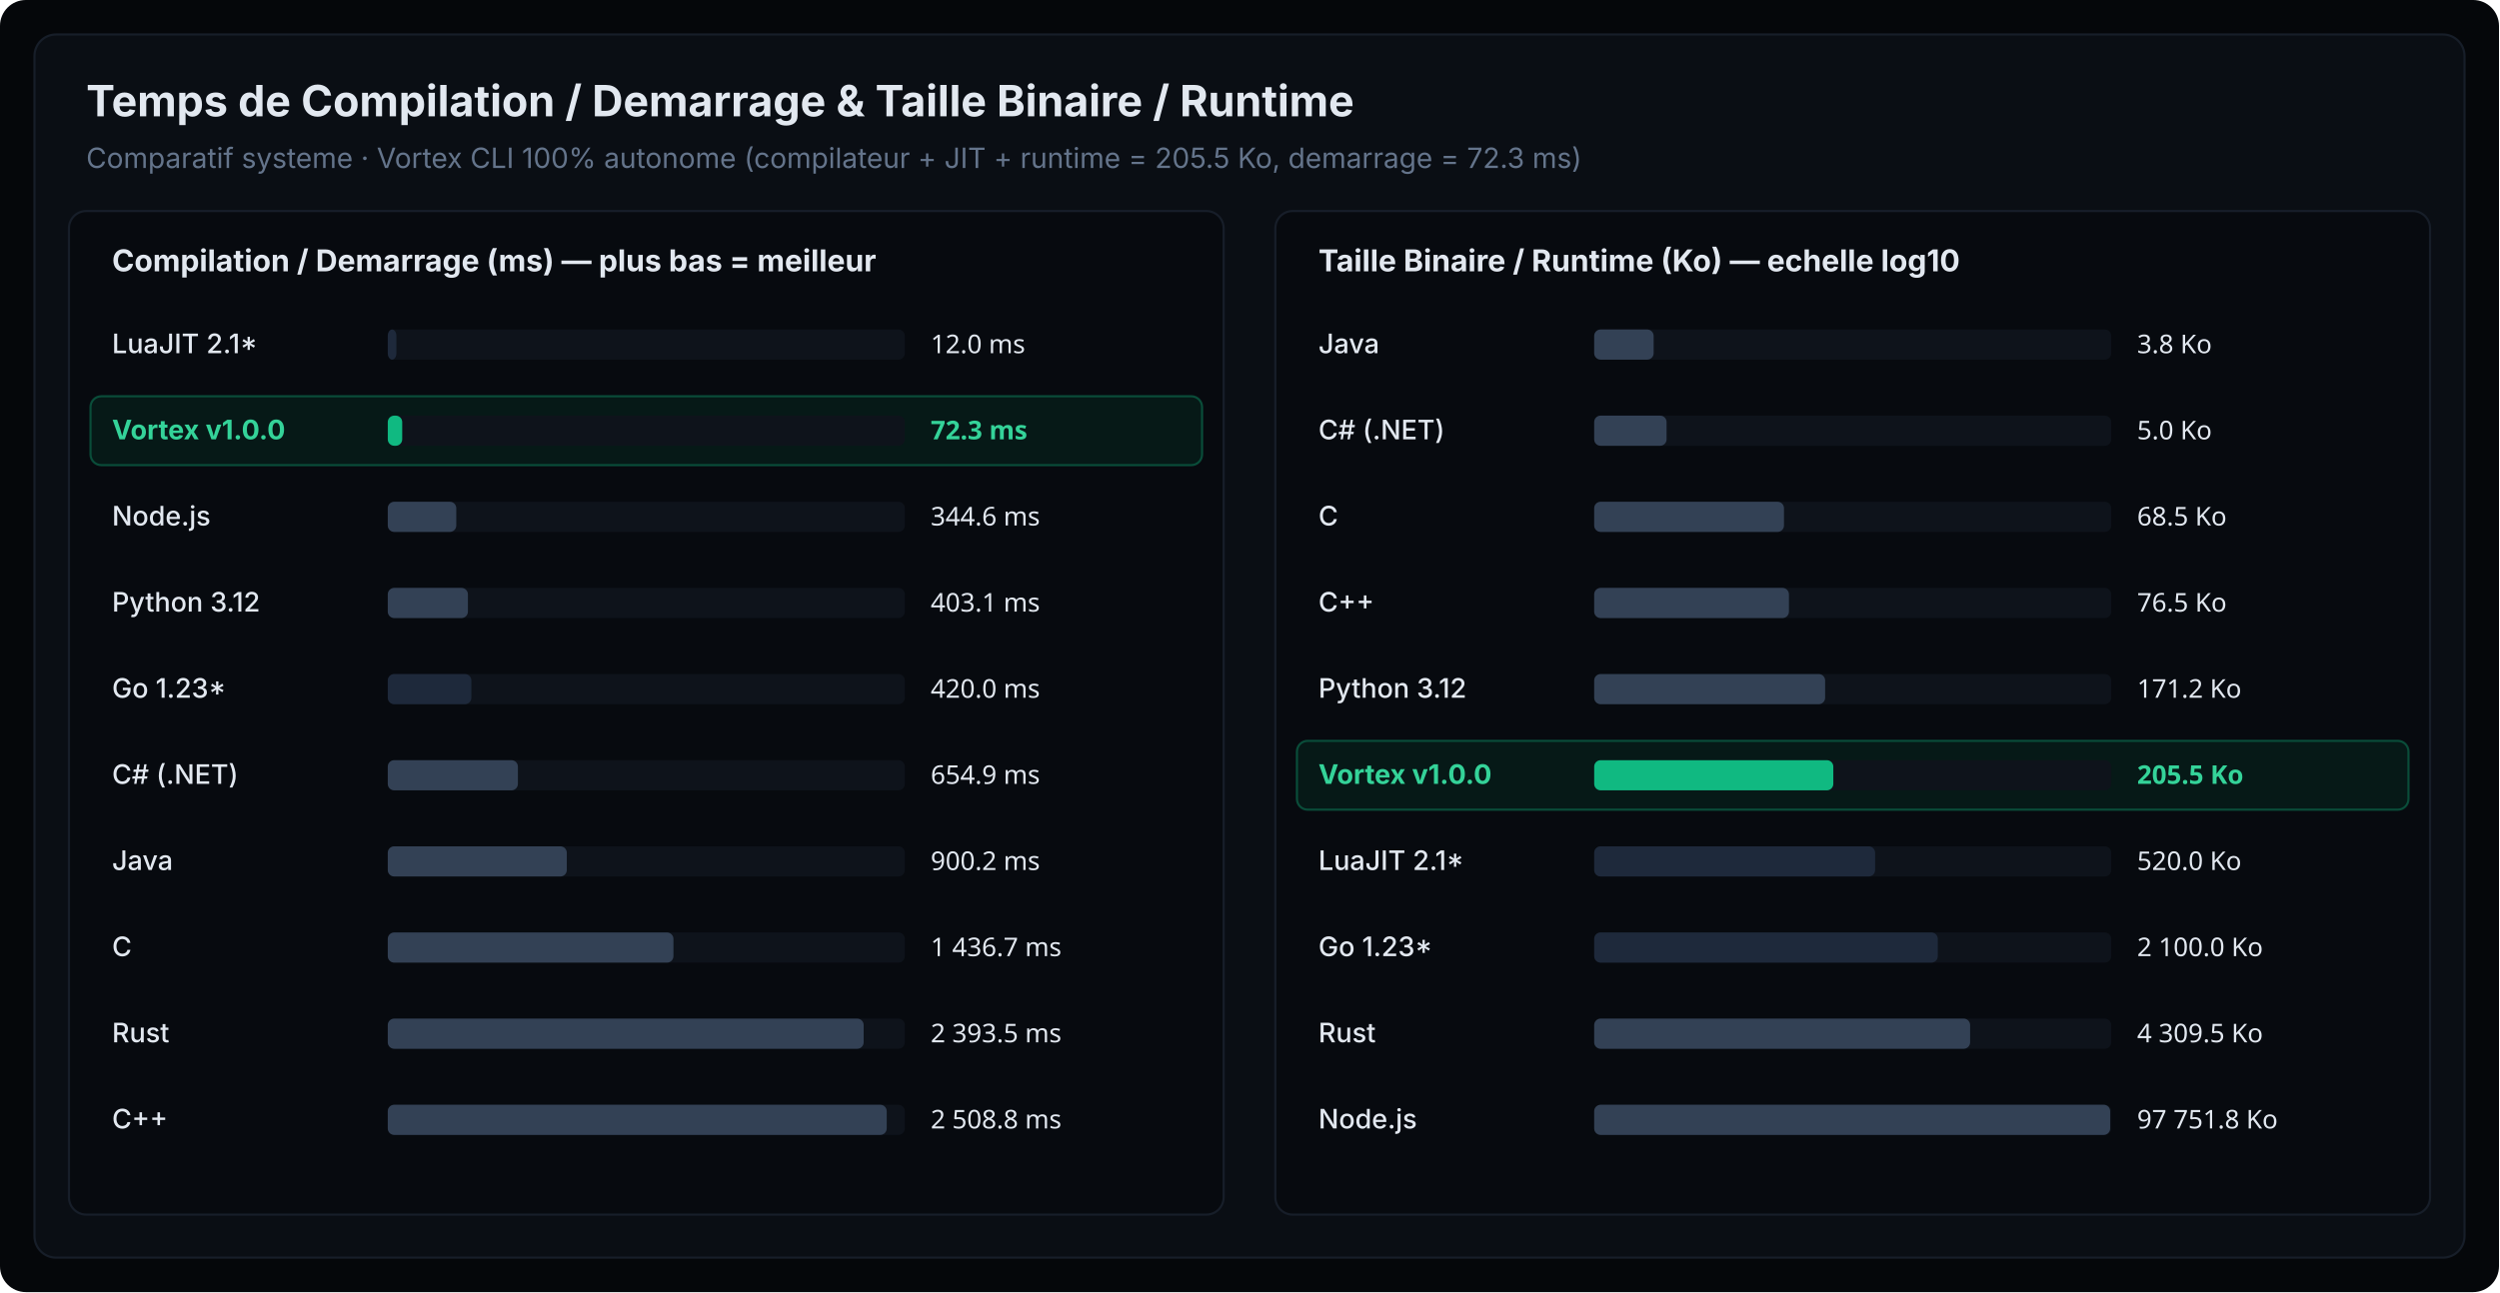
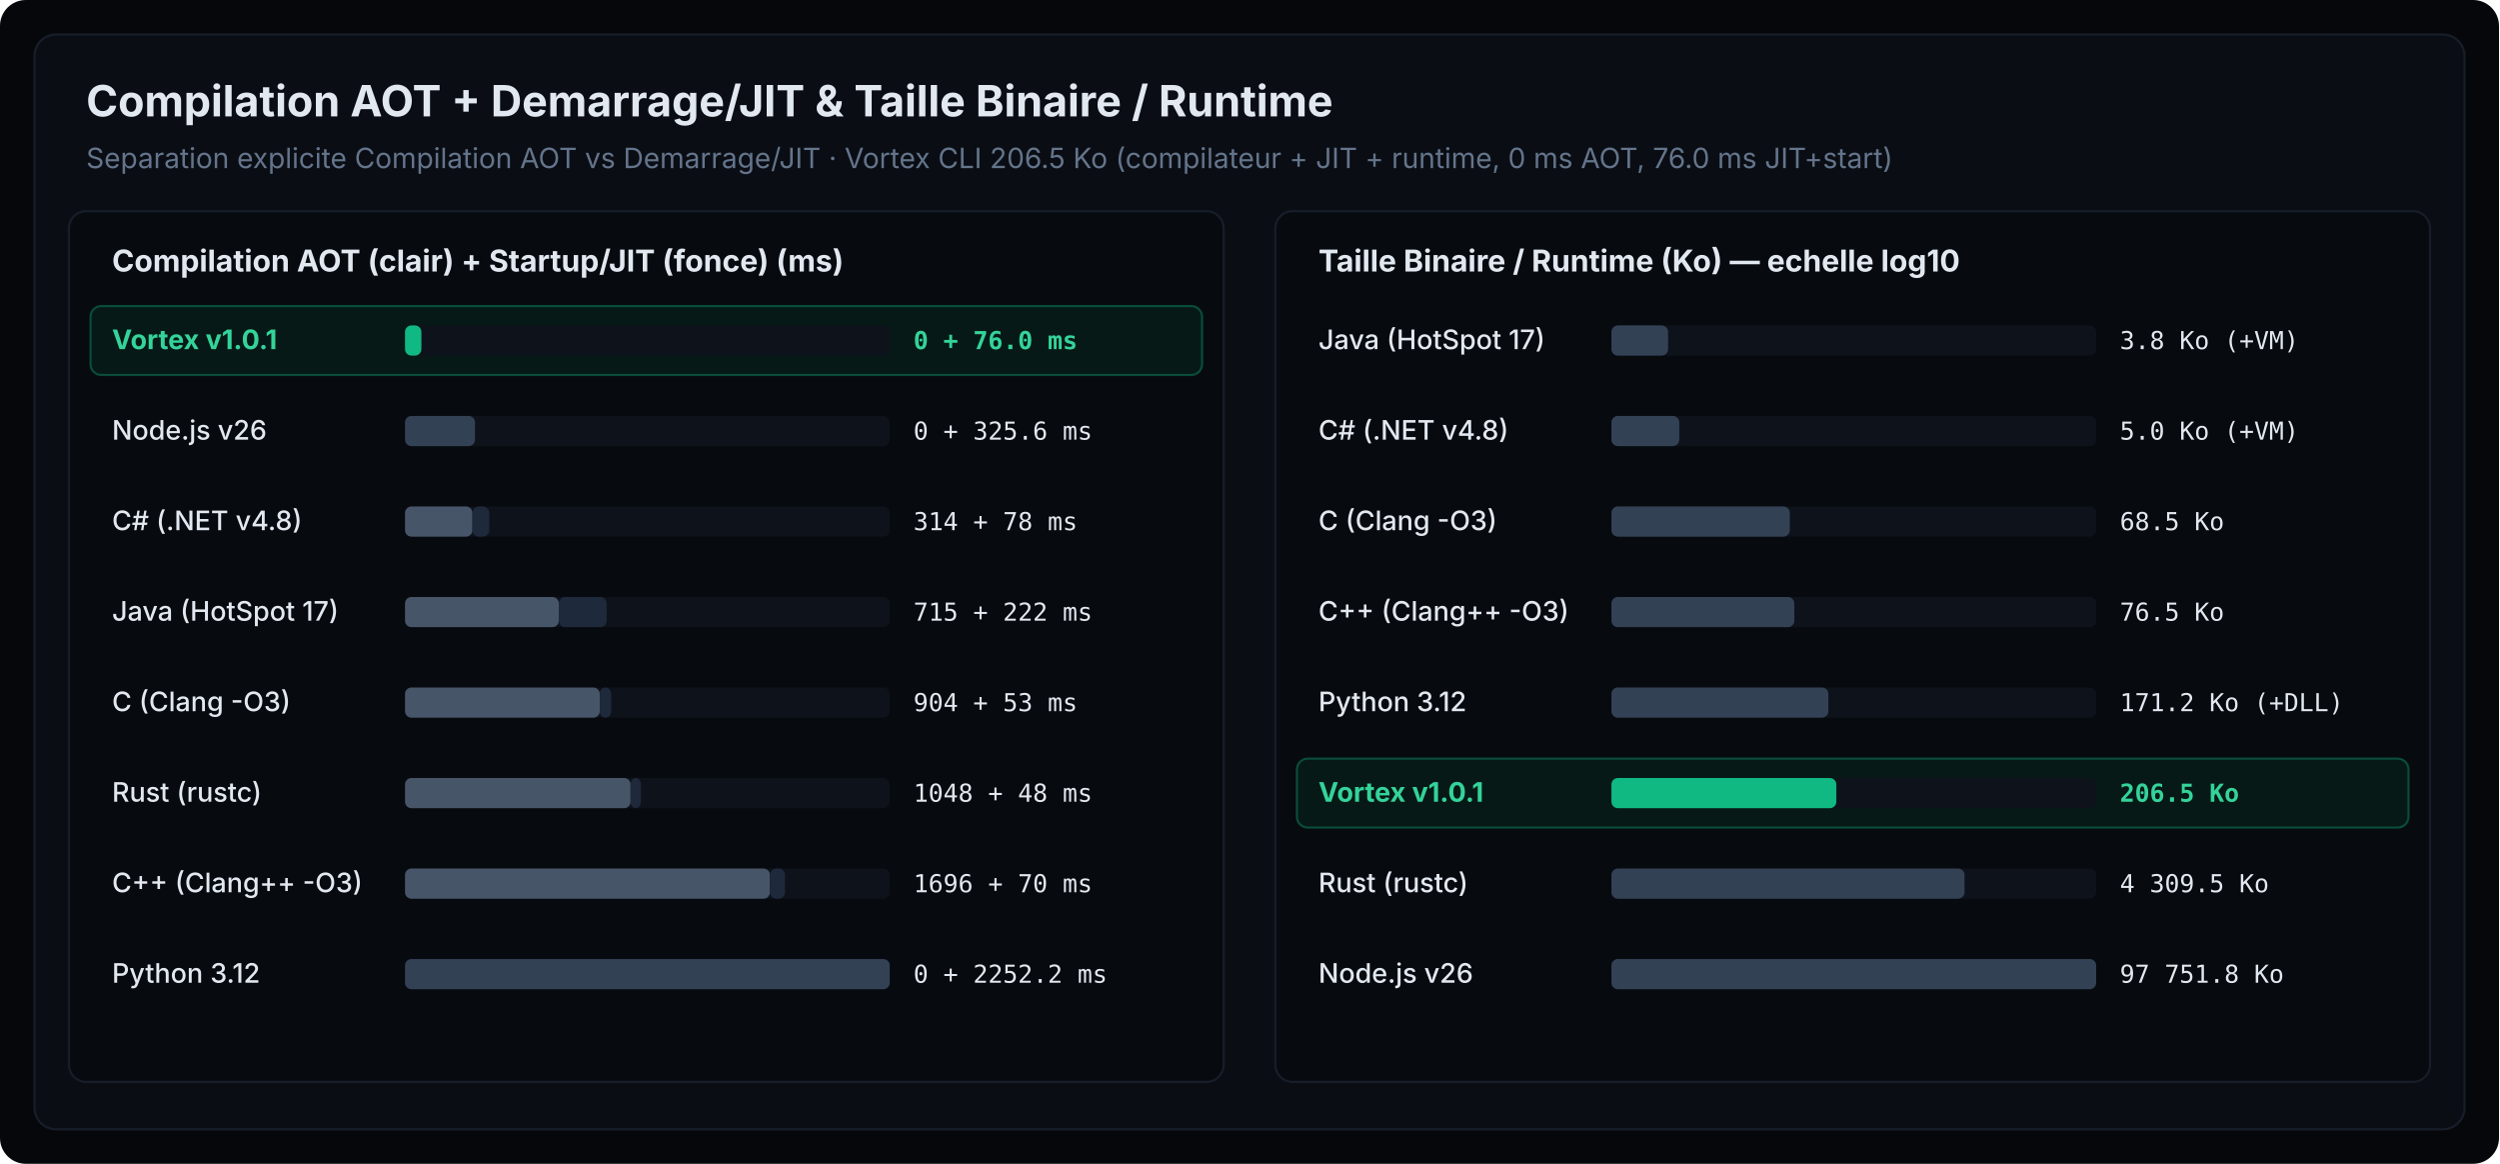
- <svg xmlns="http://www.w3.org/2000/svg" width="1160" height="600" viewBox="0 0 1160 600">
+ <svg xmlns="http://www.w3.org/2000/svg" width="1160" height="540" viewBox="0 0 1160 540">
  <rect width="100%" height="100%" rx="12" fill="#05070A" />
-   <rect x="16" y="16" width="1128" height="568" rx="10" fill="#0A0E14" stroke="#171E29" stroke-width="1" />
-   <text x="40" y="54" fill="#E2E8F0" font-family="Segoe UI, Inter, system-ui, sans-serif" font-size="20" font-weight="700">Temps de Compilation / Demarrage &amp; Taille Binaire / Runtime</text>
-   <text x="40" y="78" fill="#64748B" font-family="Segoe UI, Inter, system-ui, sans-serif" font-size="13">Comparatif systeme · Vortex CLI 100% autonome (compilateur + JIT + runtime = 205.5 Ko, demarrage = 72.3 ms)</text>
-   <rect x="32" y="98" width="536" height="466" rx="8" fill="#070A0F" stroke="#171E29" />
-   <rect x="592" y="98" width="536" height="466" rx="8" fill="#070A0F" stroke="#171E29" />
-   <text x="52" y="126" fill="#E2E8F0" font-family="Segoe UI, Inter, sans-serif" font-size="14" font-weight="700">Compilation / Demarrage (ms) — plus bas = meilleur</text>
+   <rect x="16" y="16" width="1128" height="508" rx="10" fill="#0A0E14" stroke="#171E29" stroke-width="1" />
+   <text x="40" y="54" fill="#E2E8F0" font-family="Segoe UI, Inter, system-ui, sans-serif" font-size="20" font-weight="700">Compilation AOT + Demarrage/JIT &amp; Taille Binaire / Runtime</text>
+   <text x="40" y="78" fill="#64748B" font-family="Segoe UI, Inter, sans-serif" font-size="13">Separation explicite Compilation AOT vs Demarrage/JIT · Vortex CLI 206.5 Ko (compilateur + JIT + runtime, 0 ms AOT, 76.0 ms JIT+start)</text>
+   <rect x="32" y="98" width="536" height="404" rx="8" fill="#070A0F" stroke="#171E29" />
+   <rect x="592" y="98" width="536" height="404" rx="8" fill="#070A0F" stroke="#171E29" />
+   <text x="52" y="126" fill="#E2E8F0" font-family="Segoe UI, Inter, sans-serif" font-size="14" font-weight="700">Compilation AOT (clair) + Startup/JIT (fonce) (ms)</text>
  <text x="612" y="126" fill="#E2E8F0" font-family="Segoe UI, Inter, sans-serif" font-size="14" font-weight="700">Taille Binaire / Runtime (Ko) — echelle log10</text>
-   <text x="52" y="164" fill="#E2E8F0" font-family="Segoe UI, Inter, sans-serif" font-size="12.5" font-weight="500">LuaJIT 2.1*</text>
-   <rect x="180" y="153" width="240" height="14" rx="3" fill="#0E131B" />
-   <rect x="180" y="153" width="4.0" height="14" rx="3" fill="#1E293B" />
-   <text x="432" y="164" fill="#E2E8F0" font-family="Consolas  monospace" font-size="12" font-weight="400">12.0 ms</text>
-   <rect x="42" y="184" width="516" height="32" rx="5" fill="#052E22" fill-opacity="0.45" stroke="#10B981" stroke-opacity="0.35" />
-   <text x="52" y="204" fill="#34D399" font-family="Segoe UI, Inter, sans-serif" font-size="12.5" font-weight="700">Vortex v1.0.0</text>
-   <rect x="180" y="193" width="240" height="14" rx="3" fill="#0E131B" />
-   <rect x="180" y="193" width="6.7" height="14" rx="3" fill="#10B981" />
-   <text x="432" y="204" fill="#34D399" font-family="Consolas  monospace" font-size="12" font-weight="700">72.3 ms</text>
-   <text x="52" y="244" fill="#E2E8F0" font-family="Segoe UI, Inter, sans-serif" font-size="12.5" font-weight="500">Node.js</text>
-   <rect x="180" y="233" width="240" height="14" rx="3" fill="#0E131B" />
-   <rect x="180" y="233" width="31.8" height="14" rx="3" fill="#334155" />
-   <text x="432" y="244" fill="#E2E8F0" font-family="Consolas  monospace" font-size="12" font-weight="400">344.6 ms</text>
-   <text x="52" y="284" fill="#E2E8F0" font-family="Segoe UI, Inter, sans-serif" font-size="12.5" font-weight="500">Python 3.12</text>
-   <rect x="180" y="273" width="240" height="14" rx="3" fill="#0E131B" />
-   <rect x="180" y="273" width="37.2" height="14" rx="3" fill="#334155" />
-   <text x="432" y="284" fill="#E2E8F0" font-family="Consolas  monospace" font-size="12" font-weight="400">403.1 ms</text>
-   <text x="52" y="324" fill="#E2E8F0" font-family="Segoe UI, Inter, sans-serif" font-size="12.5" font-weight="500">Go 1.23*</text>
-   <rect x="180" y="313" width="240" height="14" rx="3" fill="#0E131B" />
-   <rect x="180" y="313" width="38.8" height="14" rx="3" fill="#1E293B" />
-   <text x="432" y="324" fill="#E2E8F0" font-family="Consolas  monospace" font-size="12" font-weight="400">420.0 ms</text>
-   <text x="52" y="364" fill="#E2E8F0" font-family="Segoe UI, Inter, sans-serif" font-size="12.5" font-weight="500">C# (.NET)</text>
-   <rect x="180" y="353" width="240" height="14" rx="3" fill="#0E131B" />
-   <rect x="180" y="353" width="60.4" height="14" rx="3" fill="#334155" />
-   <text x="432" y="364" fill="#E2E8F0" font-family="Consolas  monospace" font-size="12" font-weight="400">654.9 ms</text>
-   <text x="52" y="404" fill="#E2E8F0" font-family="Segoe UI, Inter, sans-serif" font-size="12.5" font-weight="500">Java</text>
-   <rect x="180" y="393" width="240" height="14" rx="3" fill="#0E131B" />
-   <rect x="180" y="393" width="83.1" height="14" rx="3" fill="#334155" />
-   <text x="432" y="404" fill="#E2E8F0" font-family="Consolas  monospace" font-size="12" font-weight="400">900.2 ms</text>
-   <text x="52" y="444" fill="#E2E8F0" font-family="Segoe UI, Inter, sans-serif" font-size="12.5" font-weight="500">C</text>
-   <rect x="180" y="433" width="240" height="14" rx="3" fill="#0E131B" />
-   <rect x="180" y="433" width="132.6" height="14" rx="3" fill="#334155" />
-   <text x="432" y="444" fill="#E2E8F0" font-family="Consolas  monospace" font-size="12" font-weight="400">1 436.7 ms</text>
-   <text x="52" y="484" fill="#E2E8F0" font-family="Segoe UI, Inter, sans-serif" font-size="12.5" font-weight="500">Rust</text>
-   <rect x="180" y="473" width="240" height="14" rx="3" fill="#0E131B" />
-   <rect x="180" y="473" width="220.9" height="14" rx="3" fill="#334155" />
-   <text x="432" y="484" fill="#E2E8F0" font-family="Consolas  monospace" font-size="12" font-weight="400">2 393.5 ms</text>
-   <text x="52" y="524" fill="#E2E8F0" font-family="Segoe UI, Inter, sans-serif" font-size="12.5" font-weight="500">C++</text>
-   <rect x="180" y="513" width="240" height="14" rx="3" fill="#0E131B" />
-   <rect x="180" y="513" width="231.6" height="14" rx="3" fill="#334155" />
-   <text x="432" y="524" fill="#E2E8F0" font-family="Consolas  monospace" font-size="12" font-weight="400">2 508.8 ms</text>
-   <text x="612" y="164" fill="#E2E8F0" font-family="Segoe UI, Inter, sans-serif" font-size="12.5" font-weight="500">Java</text>
-   <rect x="740" y="153" width="240" height="14" rx="3" fill="#0E131B" />
-   <rect x="740" y="153" width="27.6" height="14" rx="3" fill="#334155" />
-   <text x="992" y="164" fill="#E2E8F0" font-family="Consolas  monospace" font-size="12" font-weight="400">3.8 Ko</text>
-   <text x="612" y="204" fill="#E2E8F0" font-family="Segoe UI, Inter, sans-serif" font-size="12.5" font-weight="500">C# (.NET)</text>
-   <rect x="740" y="193" width="240" height="14" rx="3" fill="#0E131B" />
-   <rect x="740" y="193" width="33.6" height="14" rx="3" fill="#334155" />
-   <text x="992" y="204" fill="#E2E8F0" font-family="Consolas  monospace" font-size="12" font-weight="400">5.0 Ko</text>
-   <text x="612" y="244" fill="#E2E8F0" font-family="Segoe UI, Inter, sans-serif" font-size="12.5" font-weight="500">C</text>
-   <rect x="740" y="233" width="240" height="14" rx="3" fill="#0E131B" />
-   <rect x="740" y="233" width="88.1" height="14" rx="3" fill="#334155" />
-   <text x="992" y="244" fill="#E2E8F0" font-family="Consolas  monospace" font-size="12" font-weight="400">68.5 Ko</text>
-   <text x="612" y="284" fill="#E2E8F0" font-family="Segoe UI, Inter, sans-serif" font-size="12.5" font-weight="500">C++</text>
-   <rect x="740" y="273" width="240" height="14" rx="3" fill="#0E131B" />
-   <rect x="740" y="273" width="90.4" height="14" rx="3" fill="#334155" />
-   <text x="992" y="284" fill="#E2E8F0" font-family="Consolas  monospace" font-size="12" font-weight="400">76.5 Ko</text>
-   <text x="612" y="324" fill="#E2E8F0" font-family="Segoe UI, Inter, sans-serif" font-size="12.5" font-weight="500">Python 3.12</text>
-   <rect x="740" y="313" width="240" height="14" rx="3" fill="#0E131B" />
-   <rect x="740" y="313" width="107.2" height="14" rx="3" fill="#334155" />
-   <text x="992" y="324" fill="#E2E8F0" font-family="Consolas  monospace" font-size="12" font-weight="400">171.2 Ko</text>
-   <rect x="602" y="344" width="516" height="32" rx="5" fill="#052E22" fill-opacity="0.45" stroke="#10B981" stroke-opacity="0.35" />
-   <text x="612" y="364" fill="#34D399" font-family="Segoe UI, Inter, sans-serif" font-size="12.5" font-weight="700">Vortex v1.0.0</text>
-   <rect x="740" y="353" width="240" height="14" rx="3" fill="#0E131B" />
-   <rect x="740" y="353" width="111.0" height="14" rx="3" fill="#10B981" />
-   <text x="992" y="364" fill="#34D399" font-family="Consolas  monospace" font-size="12" font-weight="700">205.5 Ko</text>
-   <text x="612" y="404" fill="#E2E8F0" font-family="Segoe UI, Inter, sans-serif" font-size="12.5" font-weight="500">LuaJIT 2.1*</text>
-   <rect x="740" y="393" width="240" height="14" rx="3" fill="#0E131B" />
-   <rect x="740" y="393" width="130.4" height="14" rx="3" fill="#1E293B" />
-   <text x="992" y="404" fill="#E2E8F0" font-family="Consolas  monospace" font-size="12" font-weight="400">520.0 Ko</text>
-   <text x="612" y="444" fill="#E2E8F0" font-family="Segoe UI, Inter, sans-serif" font-size="12.5" font-weight="500">Go 1.23*</text>
-   <rect x="740" y="433" width="240" height="14" rx="3" fill="#0E131B" />
-   <rect x="740" y="433" width="159.5" height="14" rx="3" fill="#1E293B" />
-   <text x="992" y="444" fill="#E2E8F0" font-family="Consolas  monospace" font-size="12" font-weight="400">2 100.0 Ko</text>
-   <text x="612" y="484" fill="#E2E8F0" font-family="Segoe UI, Inter, sans-serif" font-size="12.5" font-weight="500">Rust</text>
-   <rect x="740" y="473" width="240" height="14" rx="3" fill="#0E131B" />
-   <rect x="740" y="473" width="174.5" height="14" rx="3" fill="#334155" />
-   <text x="992" y="484" fill="#E2E8F0" font-family="Consolas  monospace" font-size="12" font-weight="400">4 309.5 Ko</text>
-   <text x="612" y="524" fill="#E2E8F0" font-family="Segoe UI, Inter, sans-serif" font-size="12.5" font-weight="500">Node.js</text>
-   <rect x="740" y="513" width="240" height="14" rx="3" fill="#0E131B" />
-   <rect x="740" y="513" width="239.5" height="14" rx="3" fill="#334155" />
-   <text x="992" y="524" fill="#E2E8F0" font-family="Consolas  monospace" font-size="12" font-weight="400">97 751.8 Ko</text>
+   <rect x="42" y="142" width="516" height="32" rx="5" fill="#052E22" fill-opacity="0.45" stroke="#10B981" stroke-opacity="0.35" />
+   <text x="52" y="162" fill="#34D399" font-family="Segoe UI, Inter, sans-serif" font-size="12.5" font-weight="700">Vortex v1.0.1</text>
+   <rect x="188" y="151" width="225" height="14" rx="3" fill="#0E131B" />
+   <rect x="188" y="151" width="7.6" height="14" rx="3" fill="#10B981" />
+   <text x="424" y="162" fill="#34D399" font-family="Consolas, monospace" font-size="11.5" font-weight="700">0 + 76.0 ms</text>
+   <text x="52" y="204" fill="#E2E8F0" font-family="Segoe UI, Inter, sans-serif" font-size="12.5" font-weight="500">Node.js v26</text>
+   <rect x="188" y="193" width="225" height="14" rx="3" fill="#0E131B" />
+   <rect x="188" y="193" width="32.5" height="14" rx="3" fill="#334155" />
+   <text x="424" y="204" fill="#E2E8F0" font-family="Consolas, monospace" font-size="11.5">0 + 325.6 ms</text>
+   <text x="52" y="246" fill="#E2E8F0" font-family="Segoe UI, Inter, sans-serif" font-size="12.5" font-weight="500">C# (.NET v4.8)</text>
+   <rect x="188" y="235" width="225" height="14" rx="3" fill="#0E131B" />
+   <rect x="188" y="235" width="31.3" height="14" rx="3" fill="#475569" />
+   <rect x="219.3" y="235" width="7.8" height="14" rx="3" fill="#1E293B" />
+   <text x="424" y="246" fill="#E2E8F0" font-family="Consolas, monospace" font-size="11.5">314 + 78 ms</text>
+   <text x="52" y="288" fill="#E2E8F0" font-family="Segoe UI, Inter, sans-serif" font-size="12.5" font-weight="500">Java (HotSpot 17)</text>
+   <rect x="188" y="277" width="225" height="14" rx="3" fill="#0E131B" />
+   <rect x="188" y="277" width="71.4" height="14" rx="3" fill="#475569" />
+   <rect x="259.4" y="277" width="22.2" height="14" rx="3" fill="#1E293B" />
+   <text x="424" y="288" fill="#E2E8F0" font-family="Consolas, monospace" font-size="11.5">715 + 222 ms</text>
+   <text x="52" y="330" fill="#E2E8F0" font-family="Segoe UI, Inter, sans-serif" font-size="12.5" font-weight="500">C (Clang -O3)</text>
+   <rect x="188" y="319" width="225" height="14" rx="3" fill="#0E131B" />
+   <rect x="188" y="319" width="90.4" height="14" rx="3" fill="#475569" />
+   <rect x="278.4" y="319" width="5.3" height="14" rx="3" fill="#1E293B" />
+   <text x="424" y="330" fill="#E2E8F0" font-family="Consolas, monospace" font-size="11.5">904 + 53 ms</text>
+   <text x="52" y="372" fill="#E2E8F0" font-family="Segoe UI, Inter, sans-serif" font-size="12.5" font-weight="500">Rust (rustc)</text>
+   <rect x="188" y="361" width="225" height="14" rx="3" fill="#0E131B" />
+   <rect x="188" y="361" width="104.7" height="14" rx="3" fill="#475569" />
+   <rect x="292.7" y="361" width="4.8" height="14" rx="3" fill="#1E293B" />
+   <text x="424" y="372" fill="#E2E8F0" font-family="Consolas, monospace" font-size="11.5">1048 + 48 ms</text>
+   <text x="52" y="414" fill="#E2E8F0" font-family="Segoe UI, Inter, sans-serif" font-size="12.5" font-weight="500">C++ (Clang++ -O3)</text>
+   <rect x="188" y="403" width="225" height="14" rx="3" fill="#0E131B" />
+   <rect x="188" y="403" width="169.4" height="14" rx="3" fill="#475569" />
+   <rect x="357.4" y="403" width="7.0" height="14" rx="3" fill="#1E293B" />
+   <text x="424" y="414" fill="#E2E8F0" font-family="Consolas, monospace" font-size="11.5">1696 + 70 ms</text>
+   <text x="52" y="456" fill="#E2E8F0" font-family="Segoe UI, Inter, sans-serif" font-size="12.5" font-weight="500">Python 3.12</text>
+   <rect x="188" y="445" width="225" height="14" rx="3" fill="#0E131B" />
+   <rect x="188" y="445" width="225.0" height="14" rx="3" fill="#334155" />
+   <text x="424" y="456" fill="#E2E8F0" font-family="Consolas, monospace" font-size="11.5">0 + 2252.2 ms</text>
+   <text x="612" y="162" fill="#E2E8F0" font-family="Segoe UI, Inter, sans-serif" font-size="12.5" font-weight="500">Java (HotSpot 17)</text>
+   <rect x="748" y="151" width="225" height="14" rx="3" fill="#0E131B" />
+   <rect x="748" y="151" width="26.3" height="14" rx="3" fill="#334155" />
+   <text x="984" y="162" fill="#E2E8F0" font-family="Consolas, monospace" font-size="11.5">3.8 Ko (+VM)</text>
+   <text x="612" y="204" fill="#E2E8F0" font-family="Segoe UI, Inter, sans-serif" font-size="12.5" font-weight="500">C# (.NET v4.8)</text>
+   <rect x="748" y="193" width="225" height="14" rx="3" fill="#0E131B" />
+   <rect x="748" y="193" width="31.5" height="14" rx="3" fill="#334155" />
+   <text x="984" y="204" fill="#E2E8F0" font-family="Consolas, monospace" font-size="11.5">5.0 Ko (+VM)</text>
+   <text x="612" y="246" fill="#E2E8F0" font-family="Segoe UI, Inter, sans-serif" font-size="12.5" font-weight="500">C (Clang -O3)</text>
+   <rect x="748" y="235" width="225" height="14" rx="3" fill="#0E131B" />
+   <rect x="748" y="235" width="82.8" height="14" rx="3" fill="#334155" />
+   <text x="984" y="246" fill="#E2E8F0" font-family="Consolas, monospace" font-size="11.5">68.5 Ko</text>
+   <text x="612" y="288" fill="#E2E8F0" font-family="Segoe UI, Inter, sans-serif" font-size="12.5" font-weight="500">C++ (Clang++ -O3)</text>
+   <rect x="748" y="277" width="225" height="14" rx="3" fill="#0E131B" />
+   <rect x="748" y="277" width="84.9" height="14" rx="3" fill="#334155" />
+   <text x="984" y="288" fill="#E2E8F0" font-family="Consolas, monospace" font-size="11.5">76.5 Ko</text>
+   <text x="612" y="330" fill="#E2E8F0" font-family="Segoe UI, Inter, sans-serif" font-size="12.5" font-weight="500">Python 3.12</text>
+   <rect x="748" y="319" width="225" height="14" rx="3" fill="#0E131B" />
+   <rect x="748" y="319" width="100.7" height="14" rx="3" fill="#334155" />
+   <text x="984" y="330" fill="#E2E8F0" font-family="Consolas, monospace" font-size="11.5">171.2 Ko (+DLL)</text>
+   <rect x="602" y="352" width="516" height="32" rx="5" fill="#052E22" fill-opacity="0.45" stroke="#10B981" stroke-opacity="0.35" />
+   <text x="612" y="372" fill="#34D399" font-family="Segoe UI, Inter, sans-serif" font-size="12.5" font-weight="700">Vortex v1.0.1</text>
+   <rect x="748" y="361" width="225" height="14" rx="3" fill="#0E131B" />
+   <rect x="748" y="361" width="104.4" height="14" rx="3" fill="#10B981" />
+   <text x="984" y="372" fill="#34D399" font-family="Consolas, monospace" font-size="11.5" font-weight="700">206.5 Ko</text>
+   <text x="612" y="414" fill="#E2E8F0" font-family="Segoe UI, Inter, sans-serif" font-size="12.5" font-weight="500">Rust (rustc)</text>
+   <rect x="748" y="403" width="225" height="14" rx="3" fill="#0E131B" />
+   <rect x="748" y="403" width="163.9" height="14" rx="3" fill="#334155" />
+   <text x="984" y="414" fill="#E2E8F0" font-family="Consolas, monospace" font-size="11.5">4 309.5 Ko</text>
+   <text x="612" y="456" fill="#E2E8F0" font-family="Segoe UI, Inter, sans-serif" font-size="12.5" font-weight="500">Node.js v26</text>
+   <rect x="748" y="445" width="225" height="14" rx="3" fill="#0E131B" />
+   <rect x="748" y="445" width="225.0" height="14" rx="3" fill="#334155" />
+   <text x="984" y="456" fill="#E2E8F0" font-family="Consolas, monospace" font-size="11.5">97 751.8 Ko</text>
</svg>
